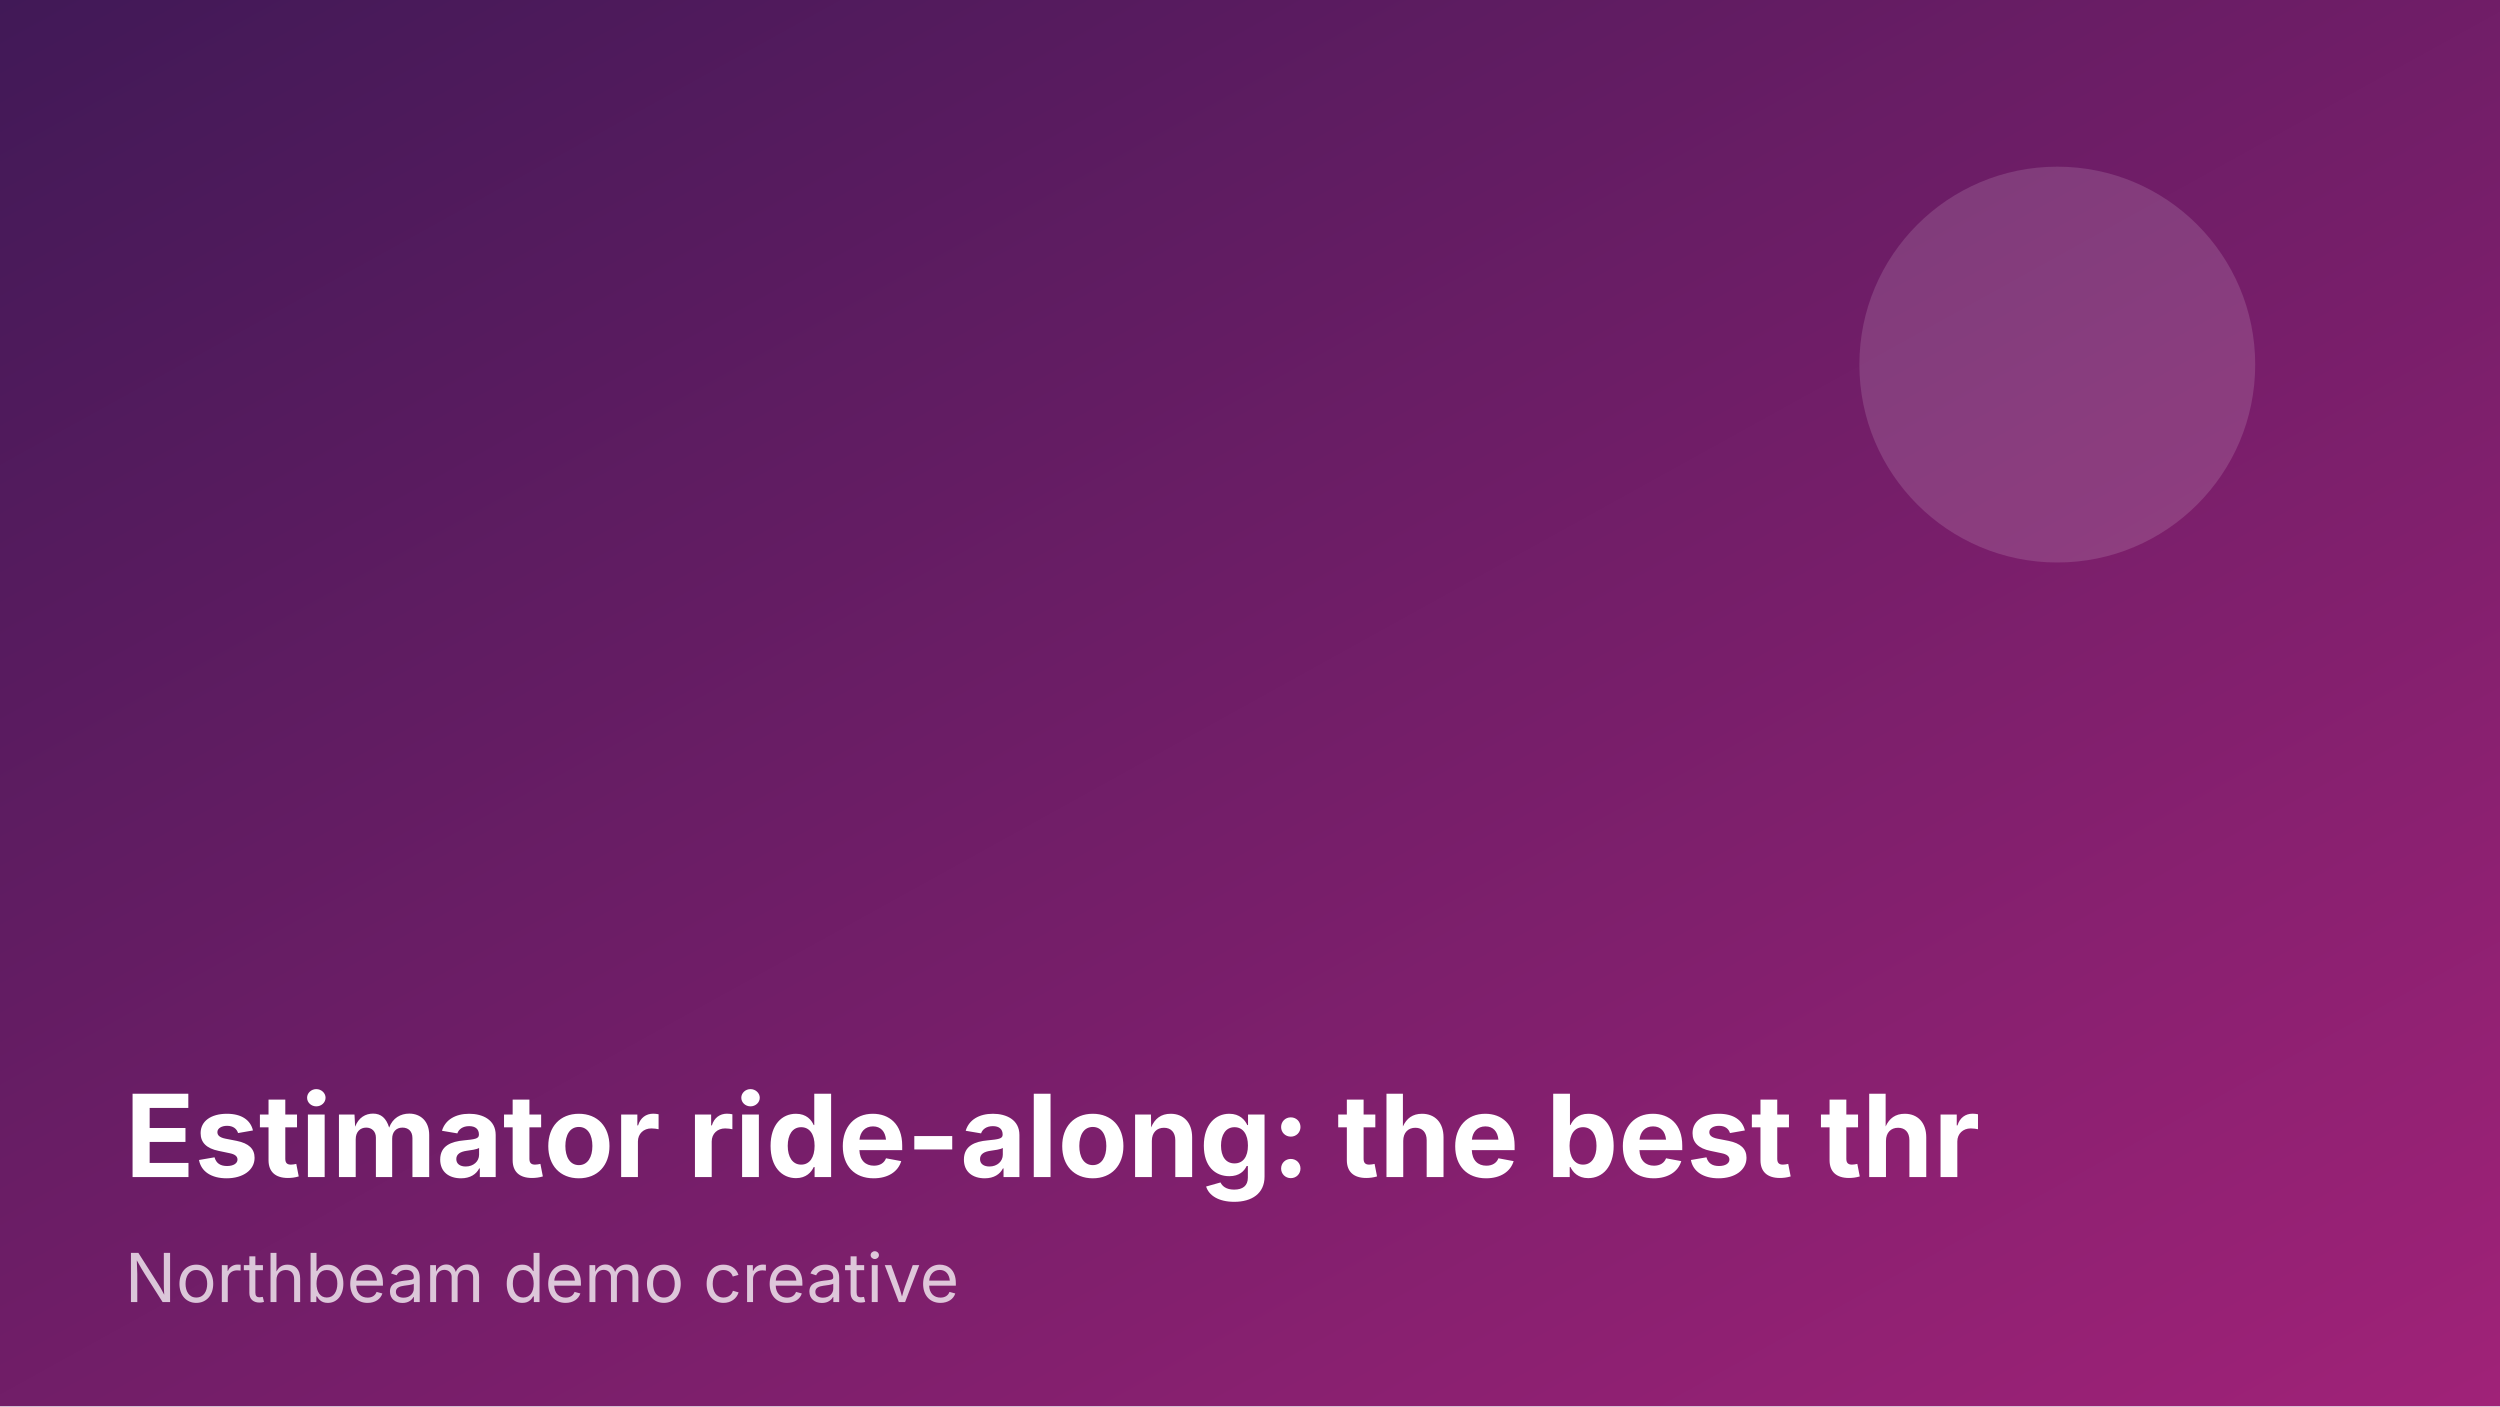
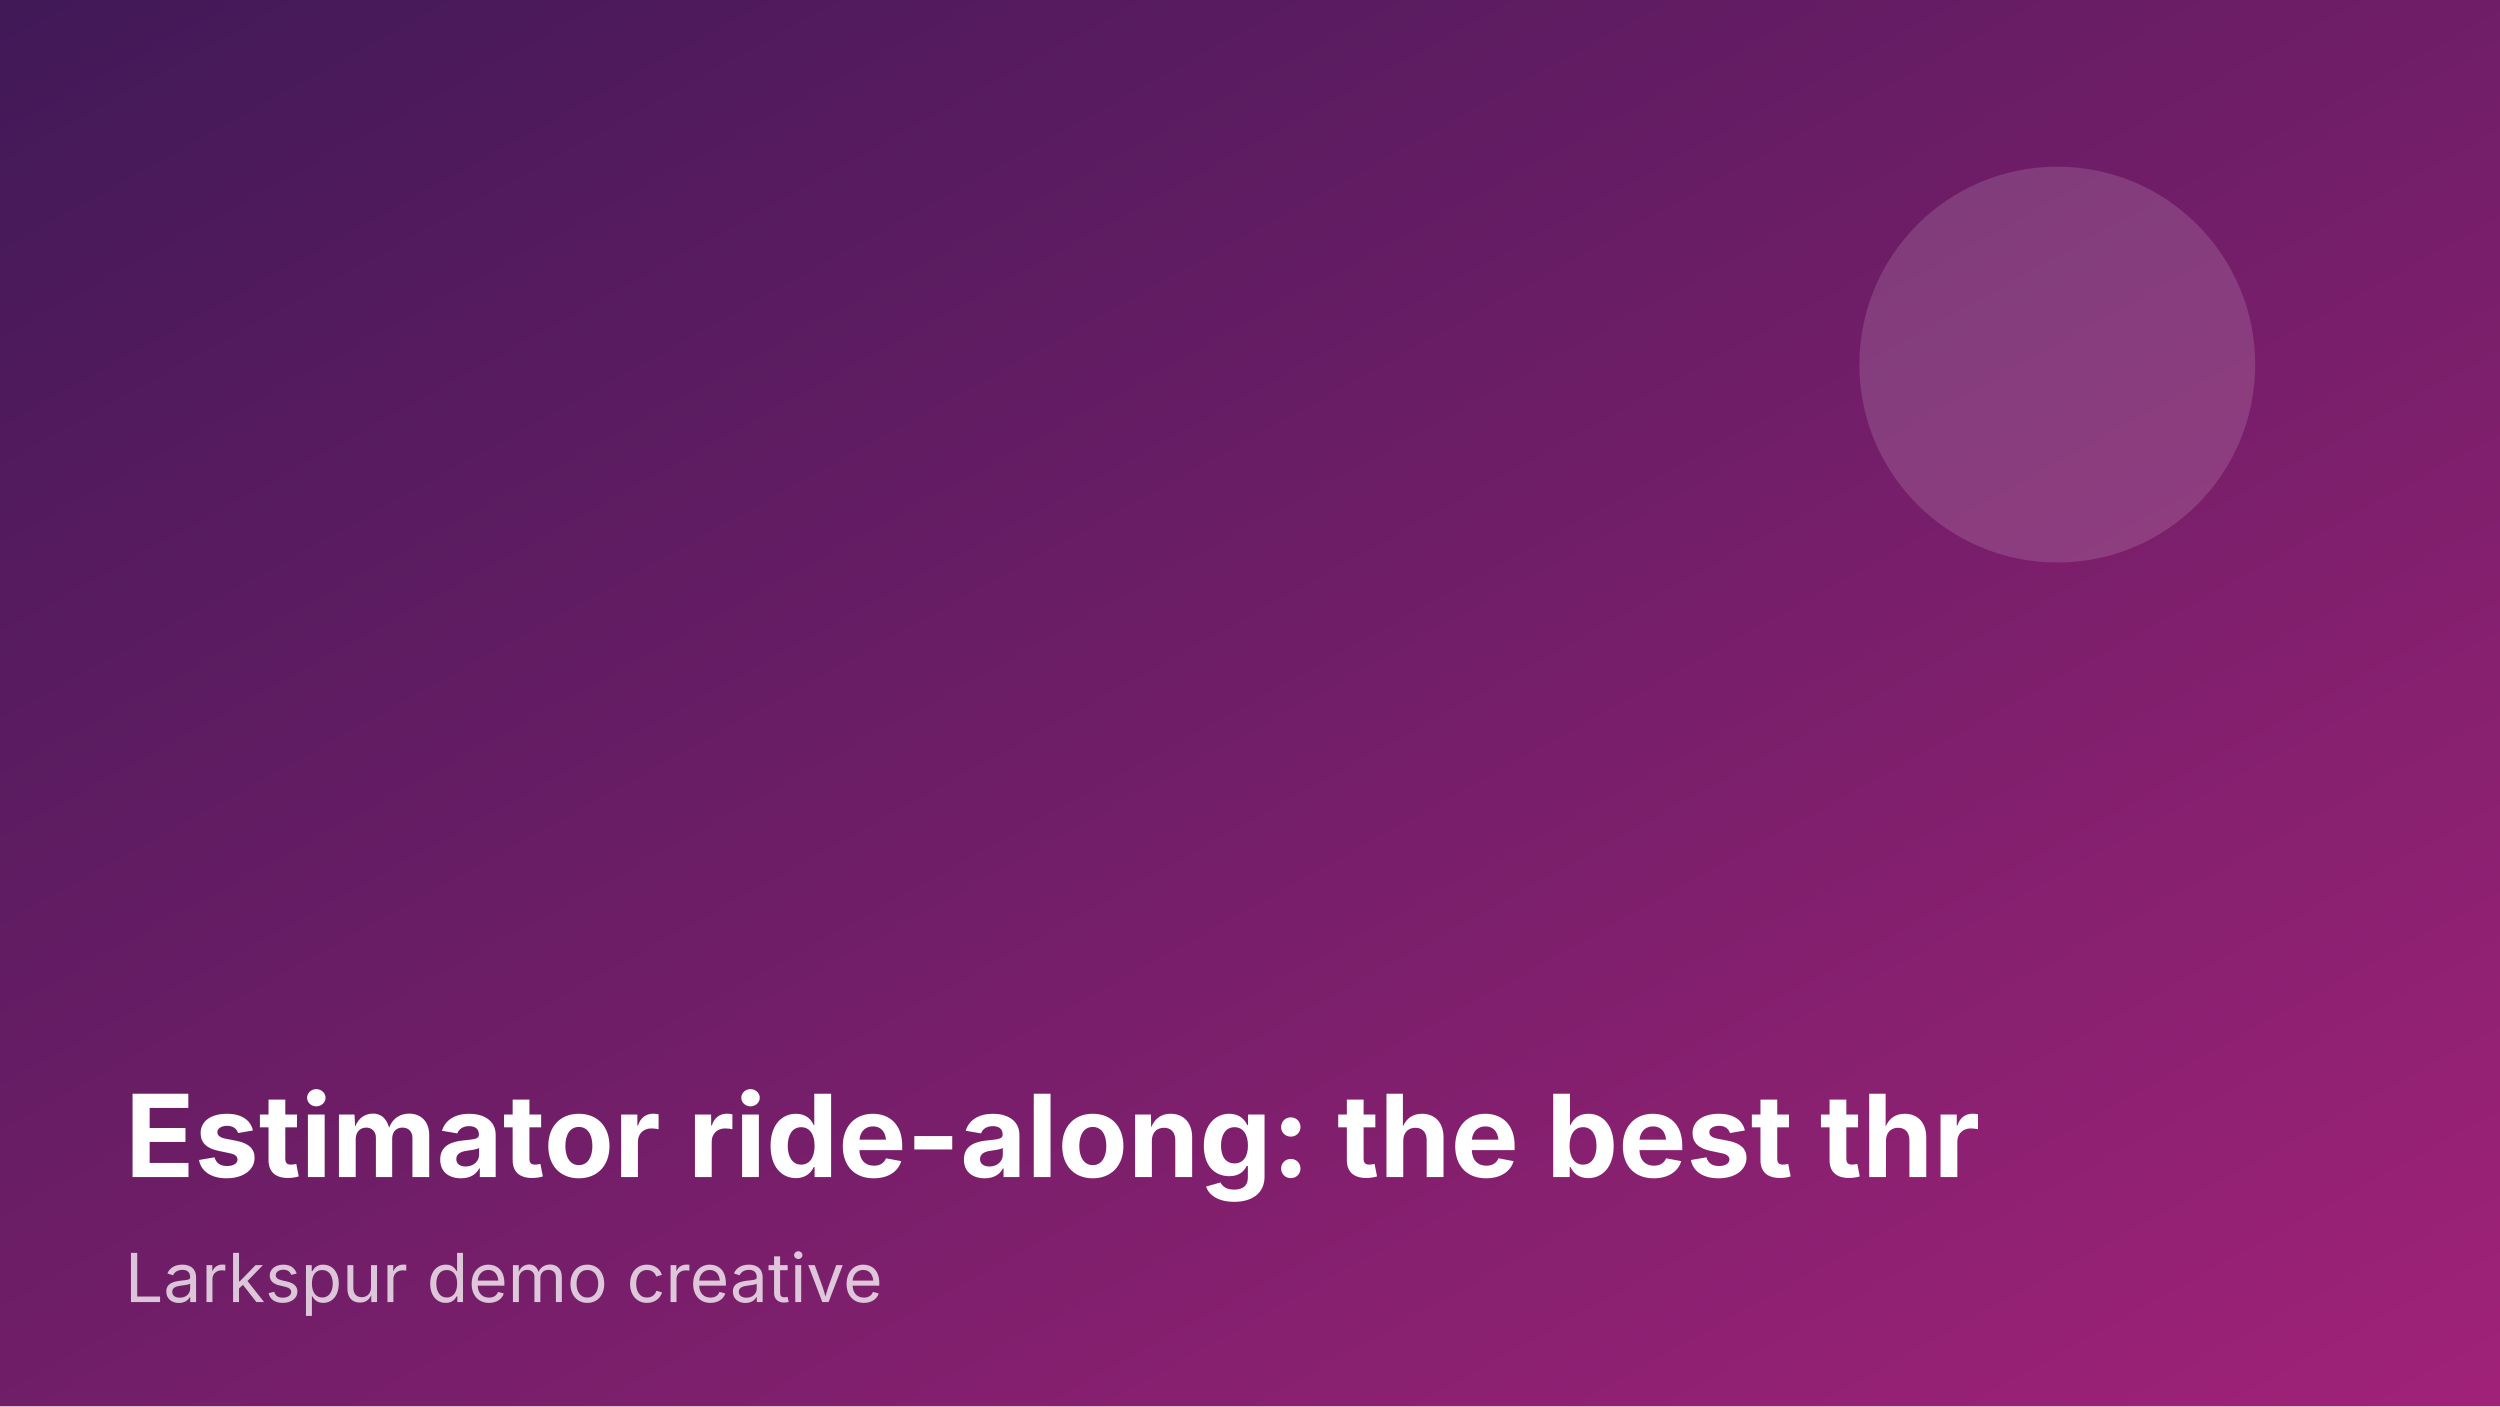
<svg xmlns="http://www.w3.org/2000/svg" width="480" height="270" viewBox="0 0 480 270">
  <defs>
    <linearGradient id="g" x1="0" y1="0" x2="1" y2="1">
      <stop offset="0" stop-color="hsl(279,55%,22%)" />
      <stop offset="1" stop-color="hsl(319,65%,38%)" />
    </linearGradient>
  </defs>
  <rect width="480" height="270" fill="url(#g)" />
  <circle cx="395" cy="70" r="38" fill="rgba(255,255,255,0.14)" />
  <text x="24" y="226" font-family="Inter, Arial, sans-serif" font-size="22" font-weight="700" fill="#ffffff">Estimator ride-along: the best thr</text>
-   <text x="24" y="250" font-family="Inter, Arial, sans-serif" font-size="13" fill="rgba(255,255,255,0.75)">Northbeam demo creative</text>
+   <text x="24" y="250" font-family="Inter, Arial, sans-serif" font-size="13" fill="rgba(255,255,255,0.75)">Larkspur demo creative</text>
</svg>
